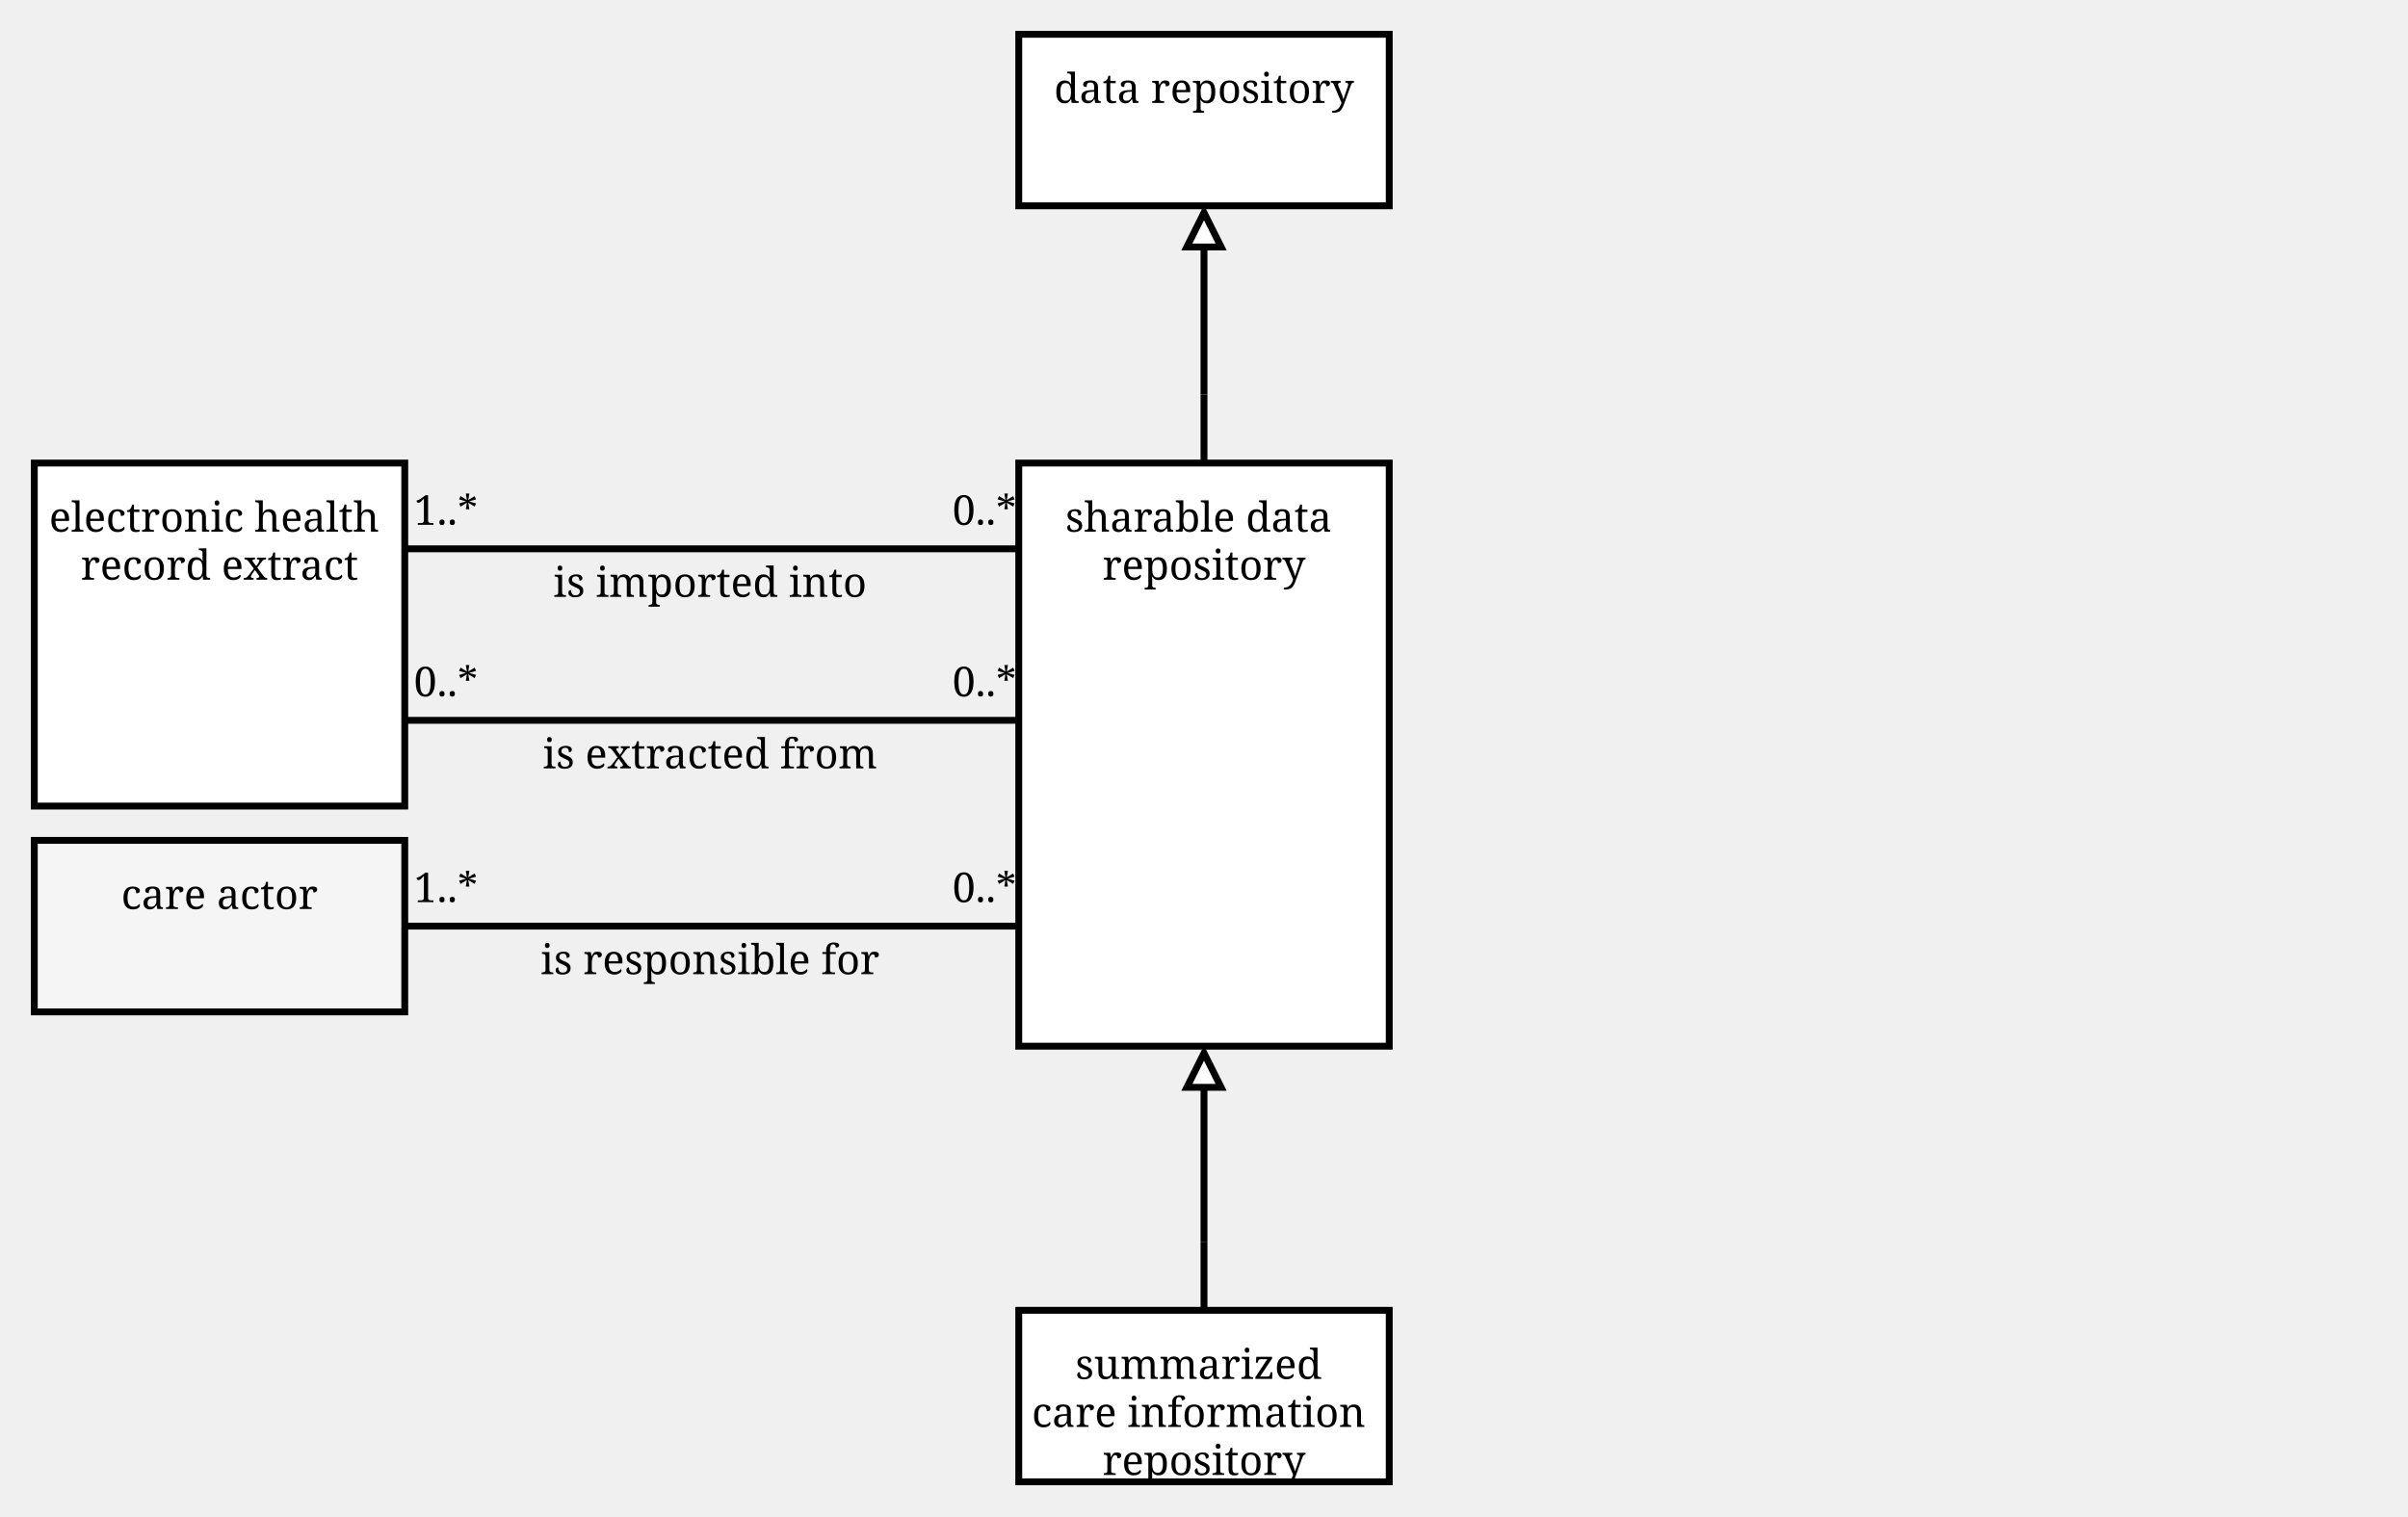
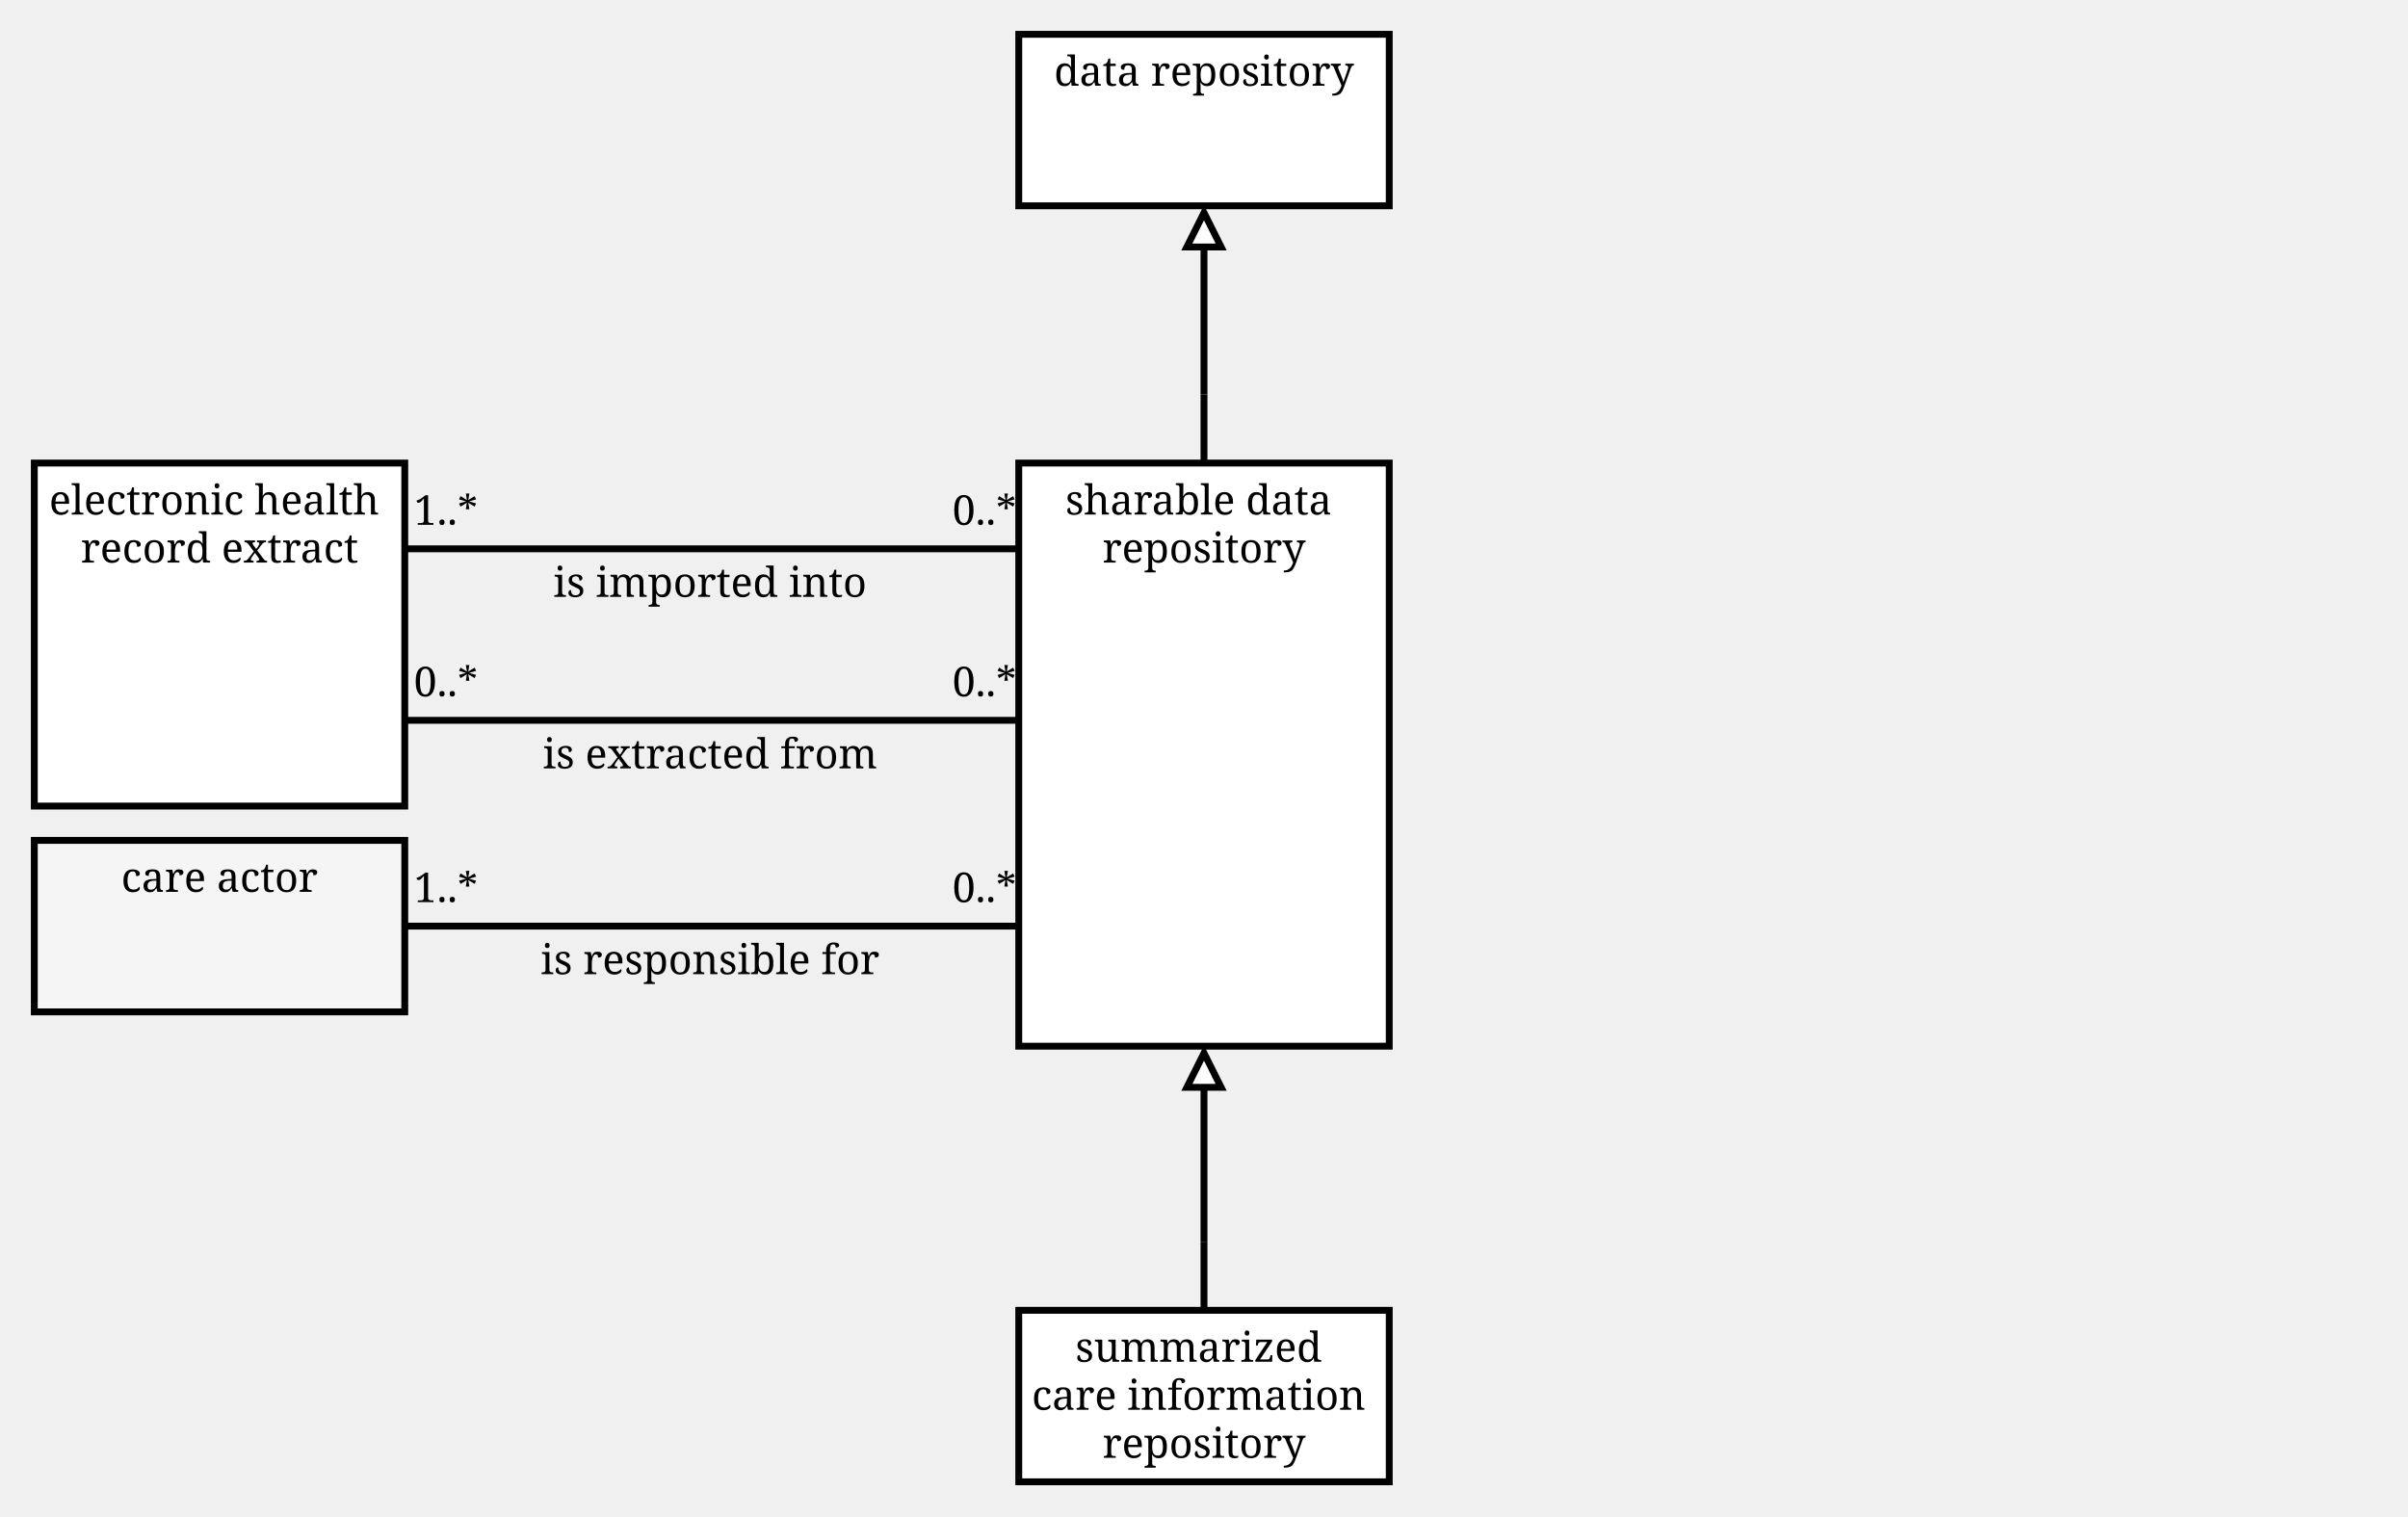
<svg xmlns="http://www.w3.org/2000/svg" xmlns:xlink="http://www.w3.org/1999/xlink" version="1.1" viewBox="0 0 702 442" aria-labelledby="title desc" role="img">
  <g>
    <a xlink:href="data repository.svg" role="link">
      <rect x="297" y="10" width="108" height="50" fill="white" stroke="black" stroke-width="2" />
-       <text x="351" y="30" text-anchor="middle" font-family="Cambria" font-size="12" fill="black">
-         <tspan x="351" y="30" text-anchor="middle">data repository</tspan>
+       <text x="351" y="25" text-anchor="middle" font-family="Cambria" font-size="12" fill="black">
+         <tspan x="351" y="25" text-anchor="middle">data repository</tspan>
      </text>
    </a>
  </g>
  <line x1="351" y1="135" x2="351" y2="115" stroke="black" stroke-width="2" />
  <line x1="351" y1="62" x2="351" y2="115" stroke="black" stroke-width="2" />
  <line x1="351" y1="115" x2="351" y2="115" stroke="black" stroke-width="2" />
  <polygon points="351,62 346,72 356,72" fill="white" stroke="black" stroke-width="2" />
  <g>
    <line x1="118" y1="160" x2="297" y2="160" stroke="black" stroke-width="2" />
    <text x="130" y="153" text-anchor="middle" font-family="Cambria" font-size="12" fill="black">
      <tspan x="130" y="153" text-anchor="middle">1..*</tspan>
    </text>
    <text x="287" y="153" text-anchor="middle" font-family="Cambria" font-size="12" fill="black">
      <tspan x="287" y="153" text-anchor="middle">0..*</tspan>
    </text>
    <text x="207" y="174" text-anchor="middle" font-family="Cambria" font-size="12" fill="black">
      <tspan x="207" y="174" text-anchor="middle">is imported into</tspan>
    </text>
  </g>
  <g>
    <line x1="118" y1="210" x2="297" y2="210" stroke="black" stroke-width="2" />
    <text x="130" y="203" text-anchor="middle" font-family="Cambria" font-size="12" fill="black">
      <tspan x="130" y="203" text-anchor="middle">0..*</tspan>
    </text>
    <text x="287" y="203" text-anchor="middle" font-family="Cambria" font-size="12" fill="black">
      <tspan x="287" y="203" text-anchor="middle">0..*</tspan>
    </text>
    <text x="207" y="224" text-anchor="middle" font-family="Cambria" font-size="12" fill="black">
      <tspan x="207" y="224" text-anchor="middle">is extracted from</tspan>
    </text>
  </g>
  <g>
    <a xlink:href="electronic health record extract.svg" role="link">
      <rect x="10" y="135" width="108" height="100" fill="white" stroke="black" stroke-width="2" />
-       <text x="64" y="155" text-anchor="middle" font-family="Cambria" font-size="12" fill="black">
-         <tspan x="64" y="155" text-anchor="middle">electronic health</tspan>
-         <tspan x="64" y="169" text-anchor="middle">record extract</tspan>
+       <text x="64" y="150" text-anchor="middle" font-family="Cambria" font-size="12" fill="black">
+         <tspan x="64" y="150" text-anchor="middle">electronic health</tspan>
+         <tspan x="64" y="164" text-anchor="middle">record extract</tspan>
      </text>
    </a>
  </g>
  <g>
    <line x1="118" y1="270" x2="297" y2="270" stroke="black" stroke-width="2" />
    <text x="130" y="263" text-anchor="middle" font-family="Cambria" font-size="12" fill="black">
      <tspan x="130" y="263" text-anchor="middle">1..*</tspan>
    </text>
    <text x="287" y="263" text-anchor="middle" font-family="Cambria" font-size="12" fill="black">
      <tspan x="287" y="263" text-anchor="middle">0..*</tspan>
    </text>
    <text x="207" y="284" text-anchor="middle" font-family="Cambria" font-size="12" fill="black">
      <tspan x="207" y="284" text-anchor="middle">is responsible for</tspan>
    </text>
  </g>
  <g>
    <a xlink:href="care actor.svg" role="link">
      <rect x="10" y="245" width="108" height="50" fill="whitesmoke" stroke="black" stroke-width="2" />
-       <text x="64" y="265" text-anchor="middle" font-family="Cambria" font-size="12" fill="black">
-         <tspan x="64" y="265" text-anchor="middle">care actor</tspan>
+       <text x="64" y="260" text-anchor="middle" font-family="Cambria" font-size="12" fill="black">
+         <tspan x="64" y="260" text-anchor="middle">care actor</tspan>
      </text>
    </a>
  </g>
  <g>
    <a xlink:href="sharable data repository.svg" role="link">
      <rect x="297" y="135" width="108" height="170" fill="white" stroke="black" stroke-width="2" />
-       <text x="351" y="155" text-anchor="middle" font-family="Cambria" font-size="12" fill="black">
-         <tspan x="351" y="155" text-anchor="middle">sharable data</tspan>
-         <tspan x="351" y="169" text-anchor="middle">repository</tspan>
+       <text x="351" y="150" text-anchor="middle" font-family="Cambria" font-size="12" fill="black">
+         <tspan x="351" y="150" text-anchor="middle">sharable data</tspan>
+         <tspan x="351" y="164" text-anchor="middle">repository</tspan>
      </text>
    </a>
  </g>
  <line x1="351" y1="382" x2="351" y2="362" stroke="black" stroke-width="2" />
  <line x1="351" y1="307" x2="351" y2="362" stroke="black" stroke-width="2" />
  <line x1="351" y1="362" x2="351" y2="362" stroke="black" stroke-width="2" />
  <polygon points="351,307 346,317 356,317" fill="white" stroke="black" stroke-width="2" />
  <g>
    <a xlink:href="summarized care information repository.svg" role="link">
      <rect x="297" y="382" width="108" height="50" fill="white" stroke="black" stroke-width="2" />
-       <text x="351" y="402" text-anchor="middle" font-family="Cambria" font-size="12" fill="black">
-         <tspan x="351" y="402" text-anchor="middle">summarized</tspan>
-         <tspan x="351" y="416" text-anchor="middle">care information</tspan>
-         <tspan x="351" y="430" text-anchor="middle">repository</tspan>
+       <text x="351" y="397" text-anchor="middle" font-family="Cambria" font-size="12" fill="black">
+         <tspan x="351" y="397" text-anchor="middle">summarized</tspan>
+         <tspan x="351" y="411" text-anchor="middle">care information</tspan>
+         <tspan x="351" y="425" text-anchor="middle">repository</tspan>
      </text>
    </a>
  </g>
</svg>
